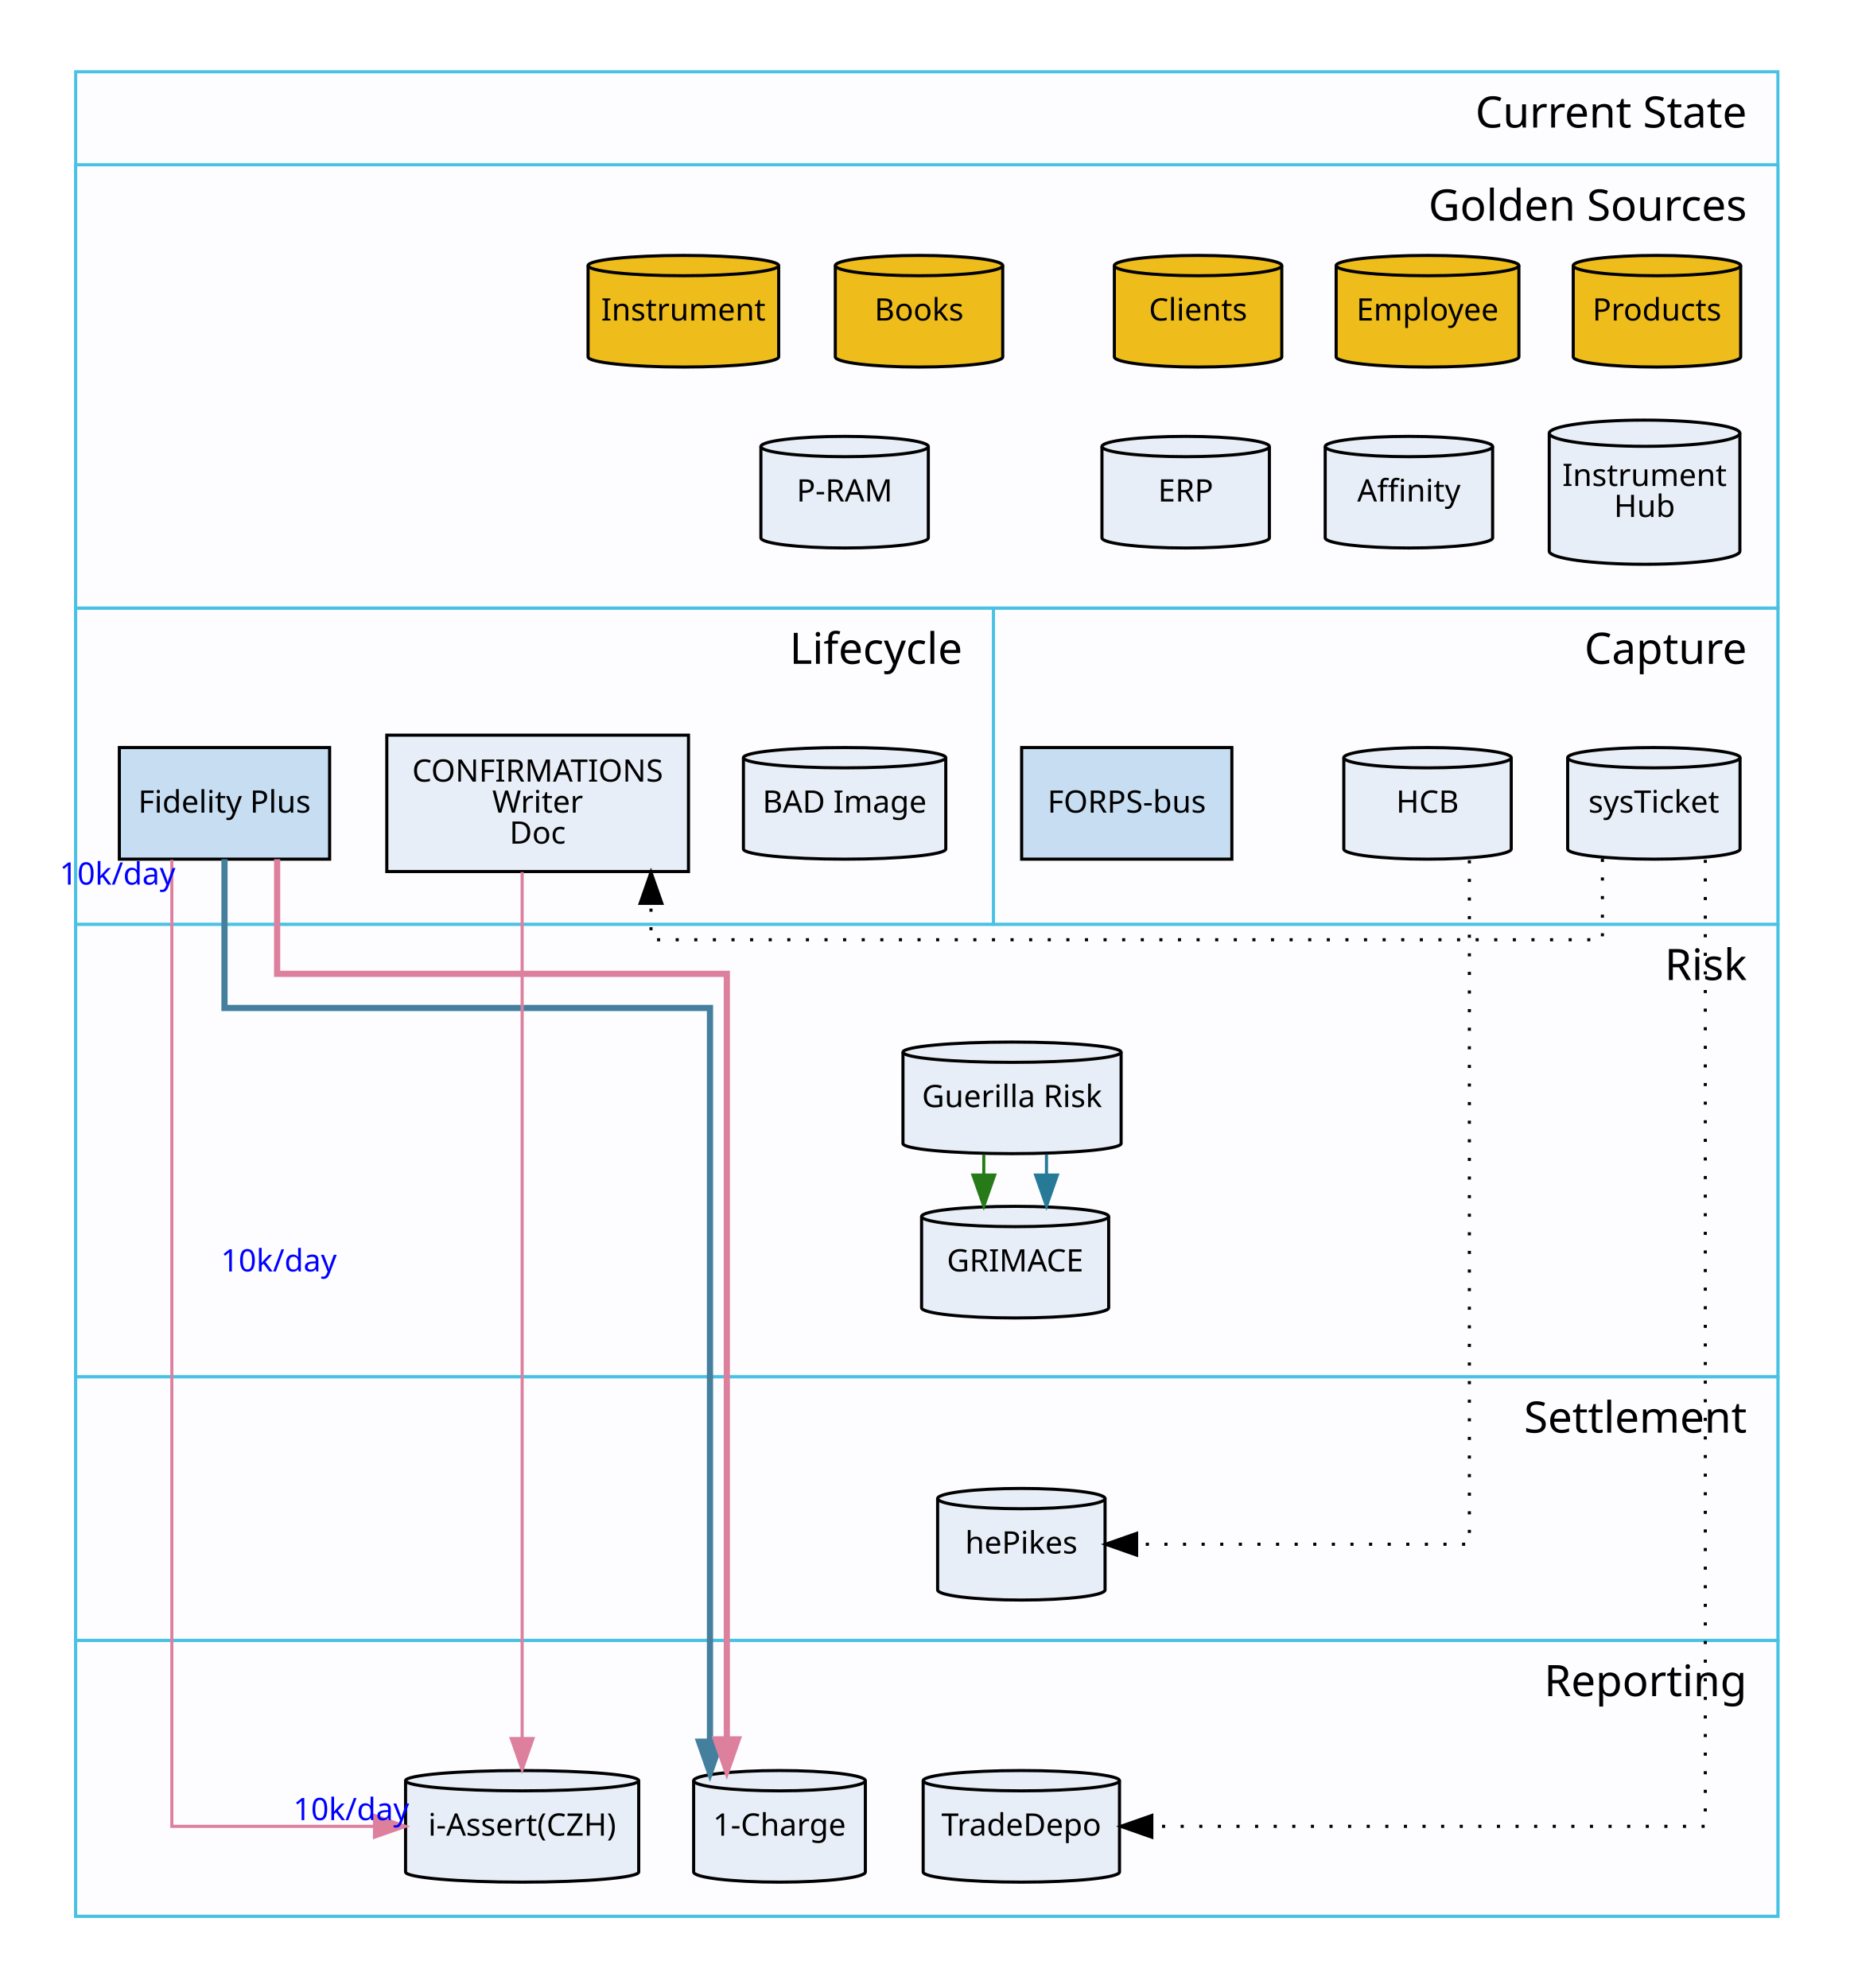
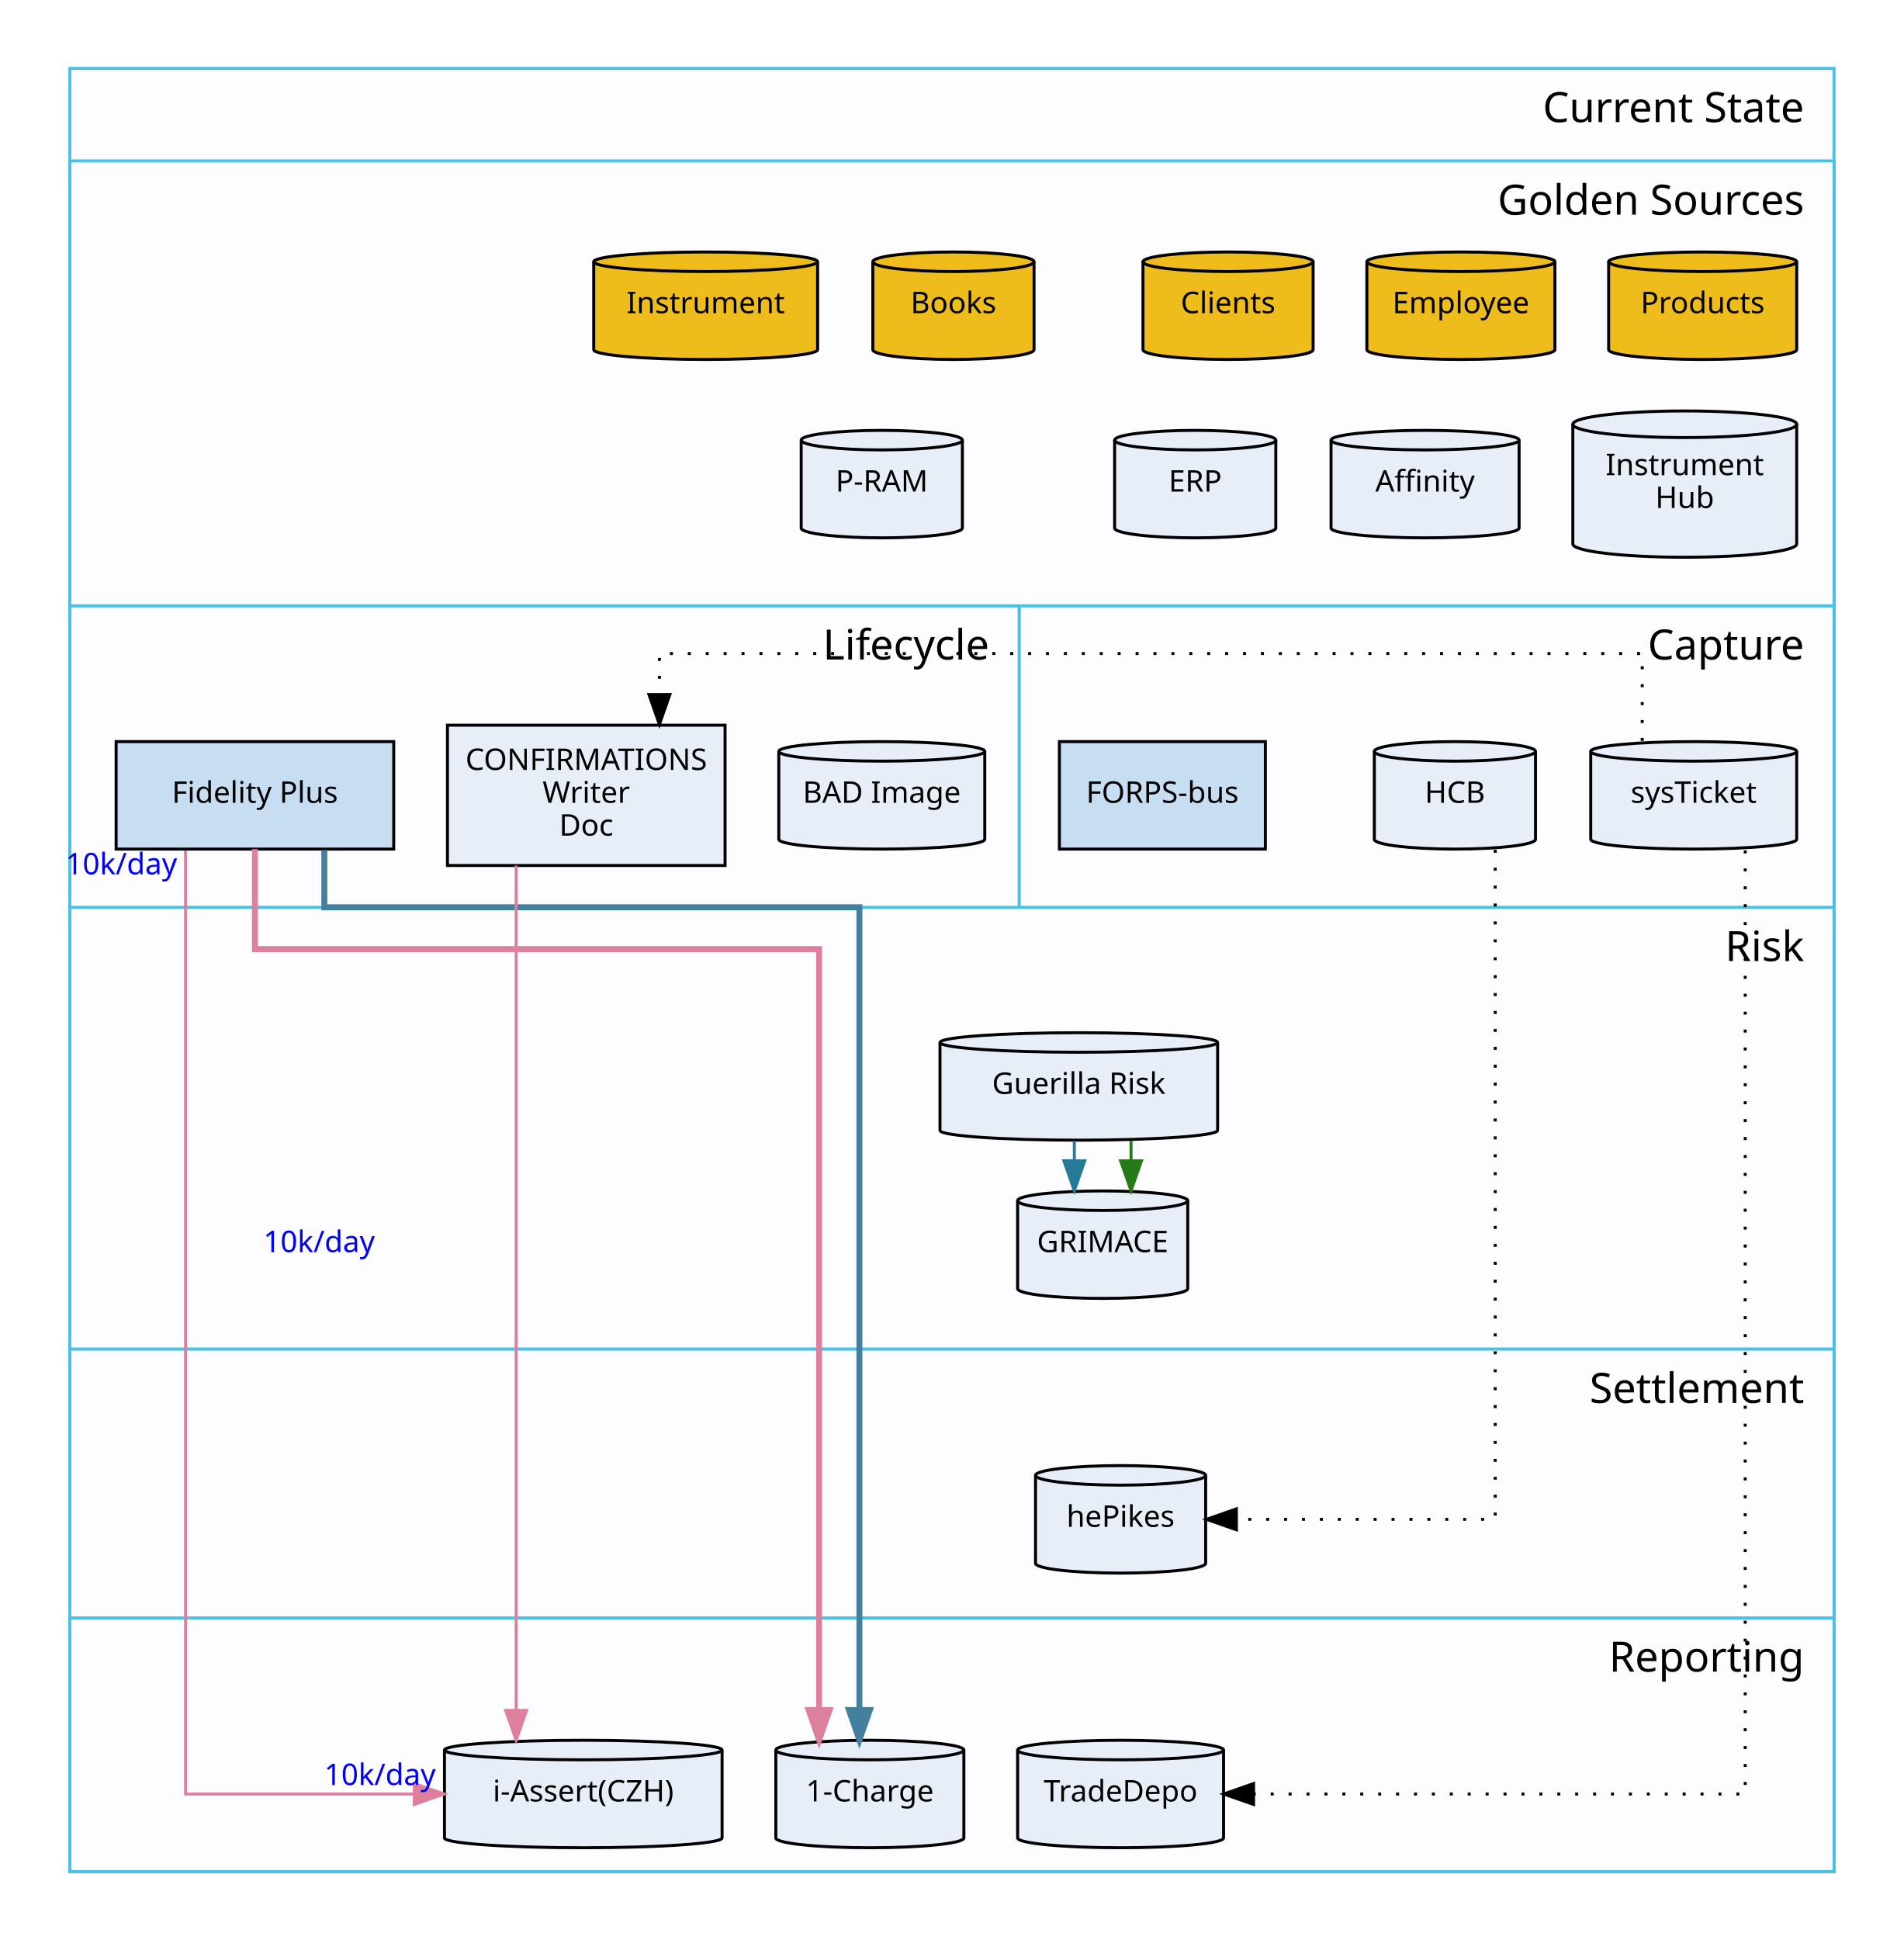
- <svg xmlns="http://www.w3.org/2000/svg" xmlns:xlink="http://www.w3.org/1999/xlink" width="597.8pt" height="641.3pt" viewBox="0.00 0.00 597.8 641.3">
-   <g id="graph0" class="graph" transform="scale(1 1) rotate(0) translate(14.4 631.15)">
-     <polygon fill="white" stroke="transparent" points="-14.4,14.4 -14.4,-631.15 585.4,-631.15 585.4,14.4 -14.4,14.4" />
+ <svg xmlns="http://www.w3.org/2000/svg" xmlns:xlink="http://www.w3.org/1999/xlink" width="637.8pt" height="649.8pt" viewBox="0.00 0.00 637.8 649.8">
+   <g id="graph0" class="graph" transform="scale(1 1) rotate(0) translate(14.4 642.9)">
+     <polygon fill="white" stroke="transparent" points="-14.4,14.4 -14.4,-642.9 626.4,-642.9 626.4,14.4 -14.4,14.4" />
    <g id="clust1" class="cluster">
-       <polygon fill="#fdfdff" stroke="#49c1e5" points="10,-608 10,-13 559,-13 559,-608 10,-608" />
-       <text text-anchor="end" x="549" y="-590" font-family="sans-serif" font-size="14.00">Current State</text>
+       <polygon fill="#fdfdff" stroke="#49c1e5" points="9,-620 9,-16 600,-16 600,-620 9,-620" />
+       <text text-anchor="end" x="590" y="-602" font-family="sans-serif" font-size="14.00">Current State</text>
    </g>
    <g id="clust2" class="cluster">
-       <polygon fill="#fdfdff" stroke="#49c1e5" points="10,-333 10,-187 559,-187 559,-333 10,-333" />
-       <text text-anchor="end" x="549" y="-315" font-family="sans-serif" font-size="14.00">Risk</text>
+       <polygon fill="#fdfdff" stroke="#49c1e5" points="9,-339 9,-191 600,-191 600,-339 9,-339" />
+       <text text-anchor="end" x="590" y="-321" font-family="sans-serif" font-size="14.00">Risk</text>
    </g>
    <g id="clust3" class="cluster">
-       <polygon fill="#fdfdff" stroke="#49c1e5" points="306,-435 306,-333 559,-333 559,-435 306,-435" />
-       <text text-anchor="end" x="549" y="-417" font-family="sans-serif" font-size="14.00">Capture</text>
+       <polygon fill="#fdfdff" stroke="#49c1e5" points="327,-440 327,-339 600,-339 600,-440 327,-440" />
+       <text text-anchor="end" x="590" y="-422" font-family="sans-serif" font-size="14.00">Capture</text>
    </g>
    <g id="clust4" class="cluster">
-       <polygon fill="#fdfdff" stroke="#49c1e5" points="10,-435 10,-333 306,-333 306,-435 10,-435" />
-       <text text-anchor="end" x="296" y="-417" font-family="sans-serif" font-size="14.00">Lifecycle</text>
+       <polygon fill="#fdfdff" stroke="#49c1e5" points="9,-440 9,-339 327,-339 327,-440 9,-440" />
+       <text text-anchor="end" x="317" y="-422" font-family="sans-serif" font-size="14.00">Lifecycle</text>
    </g>
    <g id="clust5" class="cluster">
-       <polygon fill="#fdfdff" stroke="#49c1e5" points="10,-102 10,-13 559,-13 559,-102 10,-102" />
-       <text text-anchor="end" x="549" y="-84" font-family="sans-serif" font-size="14.00">Reporting</text>
+       <polygon fill="#fdfdff" stroke="#49c1e5" points="9,-101 9,-16 600,-16 600,-101 9,-101" />
+       <text text-anchor="end" x="590" y="-83" font-family="sans-serif" font-size="14.00">Reporting</text>
    </g>
    <g id="clust6" class="cluster">
-       <polygon fill="#fdfdff" stroke="#49c1e5" points="10,-578 10,-435 559,-435 559,-578 10,-578" />
-       <text text-anchor="end" x="549" y="-560" font-family="sans-serif" font-size="14.00">Golden Sources</text>
+       <polygon fill="#fdfdff" stroke="#49c1e5" points="9,-589 9,-440 600,-440 600,-589 9,-589" />
+       <text text-anchor="end" x="590" y="-571" font-family="sans-serif" font-size="14.00">Golden Sources</text>
    </g>
    <g id="clust7" class="cluster">
-       <polygon fill="#fdfdff" stroke="#49c1e5" points="10,-187 10,-102 559,-102 559,-187 10,-187" />
-       <text text-anchor="end" x="549" y="-169" font-family="sans-serif" font-size="14.00">Settlement</text>
+       <polygon fill="#fdfdff" stroke="#49c1e5" points="9,-191 9,-101 600,-101 600,-191 9,-191" />
+       <text text-anchor="end" x="590" y="-173" font-family="sans-serif" font-size="14.00">Settlement</text>
    </g>
    <g id="node1" class="node">
      <g id="a_node1">
        <a xlink:title=": " target="_blank">
-           <path fill="#e8eef7" stroke="black" d="M342,-147.73C342,-149.53 329.9,-151 315,-151 300.1,-151 288,-149.53 288,-147.73 288,-147.73 288,-118.27 288,-118.27 288,-116.47 300.1,-115 315,-115 329.9,-115 342,-116.47 342,-118.27 342,-118.27 342,-147.73 342,-147.73" />
-           <path fill="none" stroke="black" d="M342,-147.73C342,-145.92 329.9,-144.45 315,-144.45 300.1,-144.45 288,-145.92 288,-147.73" />
-           <text text-anchor="middle" x="315" y="-130" font-family="sans-serif" font-size="10.00">hePikes</text>
+           <path fill="#e8eef7" stroke="black" d="M389.5,-148.73C389.5,-150.53 376.73,-152 361,-152 345.27,-152 332.5,-150.53 332.5,-148.73 332.5,-148.73 332.5,-119.27 332.5,-119.27 332.5,-117.47 345.27,-116 361,-116 376.73,-116 389.5,-117.47 389.5,-119.27 389.5,-119.27 389.5,-148.73 389.5,-148.73" />
+           <path fill="none" stroke="black" d="M389.5,-148.73C389.5,-146.92 376.73,-145.45 361,-145.45 345.27,-145.45 332.5,-146.92 332.5,-148.73" />
+           <text text-anchor="middle" x="361" y="-131.5" font-family="sans-serif" font-size="10.00">hePikes</text>
        </a>
      </g>
    </g>
    <g id="node6" class="node">
      <g id="a_node6">
        <a xlink:title=": " target="_blank">
-           <path fill="#e8eef7" stroke="black" d="M346.66,-56.73C346.66,-58.53 332.47,-60 315,-60 297.53,-60 283.34,-58.53 283.34,-56.73 283.34,-56.73 283.34,-27.27 283.34,-27.27 283.34,-25.47 297.53,-24 315,-24 332.47,-24 346.66,-25.47 346.66,-27.27 346.66,-27.27 346.66,-56.73 346.66,-56.73" />
-           <path fill="none" stroke="black" d="M346.66,-56.73C346.66,-54.92 332.47,-53.45 315,-53.45 297.53,-53.45 283.34,-54.92 283.34,-56.73" />
-           <text text-anchor="middle" x="315" y="-39" font-family="sans-serif" font-size="10.00">TradeDepo</text>
+           <path fill="#e8eef7" stroke="black" d="M395.5,-56.73C395.5,-58.53 380.04,-60 361,-60 341.96,-60 326.5,-58.53 326.5,-56.73 326.5,-56.73 326.5,-27.27 326.5,-27.27 326.5,-25.47 341.96,-24 361,-24 380.04,-24 395.5,-25.47 395.5,-27.27 395.5,-27.27 395.5,-56.73 395.5,-56.73" />
+           <path fill="none" stroke="black" d="M395.5,-56.73C395.5,-54.92 380.04,-53.45 361,-53.45 341.96,-53.45 326.5,-54.92 326.5,-56.73" />
+           <text text-anchor="middle" x="361" y="-39.5" font-family="sans-serif" font-size="10.00">TradeDepo</text>
        </a>
      </g>
    </g>
    <g id="node19" class="node">
      <g id="a_node19">
        <a xlink:title=": " target="_blank">
-           <path fill="#e8eef7" stroke="black" d="M264.69,-56.73C264.69,-58.53 252.28,-60 237,-60 221.72,-60 209.31,-58.53 209.31,-56.73 209.31,-56.73 209.31,-27.27 209.31,-27.27 209.31,-25.47 221.72,-24 237,-24 252.28,-24 264.69,-25.47 264.69,-27.27 264.69,-27.27 264.69,-56.73 264.69,-56.73" />
-           <path fill="none" stroke="black" d="M264.69,-56.73C264.69,-54.92 252.28,-53.45 237,-53.45 221.72,-53.45 209.31,-54.92 209.31,-56.73" />
-           <text text-anchor="middle" x="237" y="-39" font-family="sans-serif" font-size="10.00">1-Charge</text>
+           <path fill="#e8eef7" stroke="black" d="M308.5,-56.73C308.5,-58.53 294.38,-60 277,-60 259.62,-60 245.5,-58.53 245.5,-56.73 245.5,-56.73 245.5,-27.27 245.5,-27.27 245.5,-25.47 259.62,-24 277,-24 294.38,-24 308.5,-25.47 308.5,-27.27 308.5,-27.27 308.5,-56.73 308.5,-56.73" />
+           <path fill="none" stroke="black" d="M308.5,-56.73C308.5,-54.92 294.38,-53.45 277,-53.45 259.62,-53.45 245.5,-54.92 245.5,-56.73" />
+           <text text-anchor="middle" x="277" y="-39.5" font-family="sans-serif" font-size="10.00">1-Charge</text>
        </a>
      </g>
    </g>
    <g id="node2" class="node">
      <g id="a_node2">
        <a xlink:title=": " target="_blank">
-           <path fill="#eebd1b" stroke="black" d="M547,-545.48C547,-547.28 534.9,-548.75 520,-548.75 505.1,-548.75 493,-547.28 493,-545.48 493,-545.48 493,-516.02 493,-516.02 493,-514.22 505.1,-512.75 520,-512.75 534.9,-512.75 547,-514.22 547,-516.02 547,-516.02 547,-545.48 547,-545.48" />
-           <path fill="none" stroke="black" d="M547,-545.48C547,-543.67 534.9,-542.2 520,-542.2 505.1,-542.2 493,-543.67 493,-545.48" />
-           <text text-anchor="middle" x="520" y="-527.75" font-family="sans-serif" font-size="10.00">Products</text>
+           <path fill="#eebd1b" stroke="black" d="M587.5,-555.23C587.5,-557.03 573.38,-558.5 556,-558.5 538.62,-558.5 524.5,-557.03 524.5,-555.23 524.5,-555.23 524.5,-525.77 524.5,-525.77 524.5,-523.97 538.62,-522.5 556,-522.5 573.38,-522.5 587.5,-523.97 587.5,-525.77 587.5,-525.77 587.5,-555.23 587.5,-555.23" />
+           <path fill="none" stroke="black" d="M587.5,-555.23C587.5,-553.42 573.38,-551.95 556,-551.95 538.62,-551.95 524.5,-553.42 524.5,-555.23" />
+           <text text-anchor="middle" x="556" y="-538" font-family="sans-serif" font-size="10.00">Products</text>
        </a>
      </g>
    </g>
    <g id="node21" class="node">
      <g id="a_node21">
        <a xlink:title=": " target="_blank">
-           <path fill="#e8eef7" stroke="black" d="M546.74,-491.4C546.74,-493.73 532.96,-495.63 516,-495.63 499.04,-495.63 485.26,-493.73 485.26,-491.4 485.26,-491.4 485.26,-453.35 485.26,-453.35 485.26,-451.02 499.04,-449.12 516,-449.12 532.96,-449.12 546.74,-451.02 546.74,-453.35 546.74,-453.35 546.74,-491.4 546.74,-491.4" />
-           <path fill="none" stroke="black" d="M546.74,-491.4C546.74,-489.07 532.96,-487.17 516,-487.17 499.04,-487.17 485.26,-489.07 485.26,-491.4" />
-           <text text-anchor="middle" x="516" y="-474.38" font-family="sans-serif" font-size="10.00">Instrument</text>
-           <text text-anchor="middle" x="516" y="-464.38" font-family="sans-serif" font-size="10.00">Hub</text>
+           <path fill="#e8eef7" stroke="black" d="M587.5,-500.8C587.5,-503.26 570.69,-505.25 550,-505.25 529.31,-505.25 512.5,-503.26 512.5,-500.8 512.5,-500.8 512.5,-460.7 512.5,-460.7 512.5,-458.24 529.31,-456.25 550,-456.25 570.69,-456.25 587.5,-458.24 587.5,-460.7 587.5,-460.7 587.5,-500.8 587.5,-500.8" />
+           <path fill="none" stroke="black" d="M587.5,-500.8C587.5,-498.34 570.69,-496.34 550,-496.34 529.31,-496.34 512.5,-498.34 512.5,-500.8" />
+           <text text-anchor="middle" x="550" y="-483.75" font-family="sans-serif" font-size="10.00">Instrument</text>
+           <text text-anchor="middle" x="550" y="-472.75" font-family="sans-serif" font-size="10.00">Hub</text>
        </a>
      </g>
    </g>
    <g id="node3" class="node">
      <g id="a_node3">
        <a xlink:title=": " target="_blank">
-           <path fill="#eebd1b" stroke="black" d="M475.47,-545.48C475.47,-547.28 462.26,-548.75 446,-548.75 429.74,-548.75 416.53,-547.28 416.53,-545.48 416.53,-545.48 416.53,-516.02 416.53,-516.02 416.53,-514.22 429.74,-512.75 446,-512.75 462.26,-512.75 475.47,-514.22 475.47,-516.02 475.47,-516.02 475.47,-545.48 475.47,-545.48" />
-           <path fill="none" stroke="black" d="M475.47,-545.48C475.47,-543.67 462.26,-542.2 446,-542.2 429.74,-542.2 416.53,-543.67 416.53,-545.48" />
-           <text text-anchor="middle" x="446" y="-527.75" font-family="sans-serif" font-size="10.00">Employee</text>
+           <path fill="#eebd1b" stroke="black" d="M506.5,-555.23C506.5,-557.03 492.38,-558.5 475,-558.5 457.62,-558.5 443.5,-557.03 443.5,-555.23 443.5,-555.23 443.5,-525.77 443.5,-525.77 443.5,-523.97 457.62,-522.5 475,-522.5 492.38,-522.5 506.5,-523.97 506.5,-525.77 506.5,-525.77 506.5,-555.23 506.5,-555.23" />
+           <path fill="none" stroke="black" d="M506.5,-555.23C506.5,-553.42 492.38,-551.95 475,-551.95 457.62,-551.95 443.5,-553.42 443.5,-555.23" />
+           <text text-anchor="middle" x="475" y="-538" font-family="sans-serif" font-size="10.00">Employee</text>
        </a>
      </g>
    </g>
    <g id="node15" class="node">
      <g id="a_node15">
        <a xlink:title=": " target="_blank">
-           <path fill="#e8eef7" stroke="black" d="M467,-487.1C467,-488.91 454.9,-490.38 440,-490.38 425.1,-490.38 413,-488.91 413,-487.1 413,-487.1 413,-457.65 413,-457.65 413,-455.84 425.1,-454.38 440,-454.38 454.9,-454.38 467,-455.84 467,-457.65 467,-457.65 467,-487.1 467,-487.1" />
-           <path fill="none" stroke="black" d="M467,-487.1C467,-485.3 454.9,-483.83 440,-483.83 425.1,-483.83 413,-485.3 413,-487.1" />
-           <text text-anchor="middle" x="440" y="-469.38" font-family="sans-serif" font-size="10.00">Affinity</text>
+           <path fill="#e8eef7" stroke="black" d="M494.5,-495.48C494.5,-497.28 480.38,-498.75 463,-498.75 445.62,-498.75 431.5,-497.28 431.5,-495.48 431.5,-495.48 431.5,-466.02 431.5,-466.02 431.5,-464.22 445.62,-462.75 463,-462.75 480.38,-462.75 494.5,-464.22 494.5,-466.02 494.5,-466.02 494.5,-495.48 494.5,-495.48" />
+           <path fill="none" stroke="black" d="M494.5,-495.48C494.5,-493.67 480.38,-492.2 463,-492.2 445.62,-492.2 431.5,-493.67 431.5,-495.48" />
+           <text text-anchor="middle" x="463" y="-478.25" font-family="sans-serif" font-size="10.00">Affinity</text>
        </a>
      </g>
    </g>
    <g id="node4" class="node">
      <g id="a_node4">
        <a xlink:title=": " target="_blank">
-           <path fill="#eebd1b" stroke="black" d="M399,-545.48C399,-547.28 386.9,-548.75 372,-548.75 357.1,-548.75 345,-547.28 345,-545.48 345,-545.48 345,-516.02 345,-516.02 345,-514.22 357.1,-512.75 372,-512.75 386.9,-512.75 399,-514.22 399,-516.02 399,-516.02 399,-545.48 399,-545.48" />
-           <path fill="none" stroke="black" d="M399,-545.48C399,-543.67 386.9,-542.2 372,-542.2 357.1,-542.2 345,-543.67 345,-545.48" />
-           <text text-anchor="middle" x="372" y="-527.75" font-family="sans-serif" font-size="10.00">Clients</text>
+           <path fill="#eebd1b" stroke="black" d="M425.5,-555.23C425.5,-557.03 412.73,-558.5 397,-558.5 381.27,-558.5 368.5,-557.03 368.5,-555.23 368.5,-555.23 368.5,-525.77 368.5,-525.77 368.5,-523.97 381.27,-522.5 397,-522.5 412.73,-522.5 425.5,-523.97 425.5,-525.77 425.5,-525.77 425.5,-555.23 425.5,-555.23" />
+           <path fill="none" stroke="black" d="M425.5,-555.23C425.5,-553.42 412.73,-551.95 397,-551.95 381.27,-551.95 368.5,-553.42 368.5,-555.23" />
+           <text text-anchor="middle" x="397" y="-538" font-family="sans-serif" font-size="10.00">Clients</text>
        </a>
      </g>
    </g>
    <g id="node10" class="node">
      <g id="a_node10">
        <a xlink:title=": " target="_blank">
-           <path fill="#e8eef7" stroke="black" d="M395,-487.1C395,-488.91 382.9,-490.38 368,-490.38 353.1,-490.38 341,-488.91 341,-487.1 341,-487.1 341,-457.65 341,-457.65 341,-455.84 353.1,-454.38 368,-454.38 382.9,-454.38 395,-455.84 395,-457.65 395,-457.65 395,-487.1 395,-487.1" />
-           <path fill="none" stroke="black" d="M395,-487.1C395,-485.3 382.9,-483.83 368,-483.83 353.1,-483.83 341,-485.3 341,-487.1" />
-           <text text-anchor="middle" x="368" y="-469.38" font-family="sans-serif" font-size="10.00">ERP</text>
+           <path fill="#e8eef7" stroke="black" d="M413,-495.48C413,-497.28 400.9,-498.75 386,-498.75 371.1,-498.75 359,-497.28 359,-495.48 359,-495.48 359,-466.02 359,-466.02 359,-464.22 371.1,-462.75 386,-462.75 400.9,-462.75 413,-464.22 413,-466.02 413,-466.02 413,-495.48 413,-495.48" />
+           <path fill="none" stroke="black" d="M413,-495.48C413,-493.67 400.9,-492.2 386,-492.2 371.1,-492.2 359,-493.67 359,-495.48" />
+           <text text-anchor="middle" x="386" y="-478.25" font-family="sans-serif" font-size="10.00">ERP</text>
        </a>
      </g>
    </g>
    <g id="node5" class="node">
      <g id="a_node5">
        <a xlink:title=": " target="_blank">
-           <path fill="#e8eef7" stroke="black" d="M285,-487.1C285,-488.91 272.9,-490.38 258,-490.38 243.1,-490.38 231,-488.91 231,-487.1 231,-487.1 231,-457.65 231,-457.65 231,-455.84 243.1,-454.38 258,-454.38 272.9,-454.38 285,-455.84 285,-457.65 285,-457.65 285,-487.1 285,-487.1" />
-           <path fill="none" stroke="black" d="M285,-487.1C285,-485.3 272.9,-483.83 258,-483.83 243.1,-483.83 231,-485.3 231,-487.1" />
-           <text text-anchor="middle" x="258" y="-469.38" font-family="sans-serif" font-size="10.00">P-RAM</text>
+           <path fill="#e8eef7" stroke="black" d="M308,-495.48C308,-497.28 295.9,-498.75 281,-498.75 266.1,-498.75 254,-497.28 254,-495.48 254,-495.48 254,-466.02 254,-466.02 254,-464.22 266.1,-462.75 281,-462.75 295.9,-462.75 308,-464.22 308,-466.02 308,-466.02 308,-495.48 308,-495.48" />
+           <path fill="none" stroke="black" d="M308,-495.48C308,-493.67 295.9,-492.2 281,-492.2 266.1,-492.2 254,-493.67 254,-495.48" />
+           <text text-anchor="middle" x="281" y="-478.25" font-family="sans-serif" font-size="10.00">P-RAM</text>
        </a>
      </g>
    </g>
    <g id="node7" class="node">
      <g id="a_node7">
        <a xlink:title=": " target="_blank">
-           <path fill="#e8eef7" stroke="black" d="M290.63,-386.73C290.63,-388.53 276.01,-390 258,-390 239.99,-390 225.37,-388.53 225.37,-386.73 225.37,-386.73 225.37,-357.27 225.37,-357.27 225.37,-355.47 239.99,-354 258,-354 276.01,-354 290.63,-355.47 290.63,-357.27 290.63,-357.27 290.63,-386.73 290.63,-386.73" />
-           <path fill="none" stroke="black" d="M290.63,-386.73C290.63,-384.92 276.01,-383.45 258,-383.45 239.99,-383.45 225.37,-384.92 225.37,-386.73" />
-           <text text-anchor="middle" x="258" y="-369" font-family="sans-serif" font-size="10.00">BAD Image</text>
+           <path fill="#e8eef7" stroke="black" d="M315.5,-391.23C315.5,-393.03 300.04,-394.5 281,-394.5 261.96,-394.5 246.5,-393.03 246.5,-391.23 246.5,-391.23 246.5,-361.77 246.5,-361.77 246.5,-359.97 261.96,-358.5 281,-358.5 300.04,-358.5 315.5,-359.97 315.5,-361.77 315.5,-361.77 315.5,-391.23 315.5,-391.23" />
+           <path fill="none" stroke="black" d="M315.5,-391.23C315.5,-389.42 300.04,-387.95 281,-387.95 261.96,-387.95 246.5,-389.42 246.5,-391.23" />
+           <text text-anchor="middle" x="281" y="-374" font-family="sans-serif" font-size="10.00">BAD Image</text>
        </a>
      </g>
    </g>
    <g id="node9" class="node">
      <g id="a_node9">
        <a xlink:title=": " target="_blank">
-           <path fill="#e8eef7" stroke="black" d="M473,-386.73C473,-388.53 460.9,-390 446,-390 431.1,-390 419,-388.53 419,-386.73 419,-386.73 419,-357.27 419,-357.27 419,-355.47 431.1,-354 446,-354 460.9,-354 473,-355.47 473,-357.27 473,-357.27 473,-386.73 473,-386.73" />
-           <path fill="none" stroke="black" d="M473,-386.73C473,-384.92 460.9,-383.45 446,-383.45 431.1,-383.45 419,-384.92 419,-386.73" />
-           <text text-anchor="middle" x="446" y="-369" font-family="sans-serif" font-size="10.00">HCB</text>
+           <path fill="#e8eef7" stroke="black" d="M500,-391.23C500,-393.03 487.9,-394.5 473,-394.5 458.1,-394.5 446,-393.03 446,-391.23 446,-391.23 446,-361.77 446,-361.77 446,-359.97 458.1,-358.5 473,-358.5 487.9,-358.5 500,-359.97 500,-361.77 500,-361.77 500,-391.23 500,-391.23" />
+           <path fill="none" stroke="black" d="M500,-391.23C500,-389.42 487.9,-387.95 473,-387.95 458.1,-387.95 446,-389.42 446,-391.23" />
+           <text text-anchor="middle" x="473" y="-374" font-family="sans-serif" font-size="10.00">HCB</text>
        </a>
      </g>
    </g>
    <g id="node11" class="node">
      <g id="a_node11">
        <a xlink:title=": " target="_blank">
-           <path fill="#e8eef7" stroke="black" d="M546.8,-386.73C546.8,-388.53 534.34,-390 519,-390 503.66,-390 491.2,-388.53 491.2,-386.73 491.2,-386.73 491.2,-357.27 491.2,-357.27 491.2,-355.47 503.66,-354 519,-354 534.34,-354 546.8,-355.47 546.8,-357.27 546.8,-357.27 546.8,-386.73 546.8,-386.73" />
-           <path fill="none" stroke="black" d="M546.8,-386.73C546.8,-384.92 534.34,-383.45 519,-383.45 503.66,-383.45 491.2,-384.92 491.2,-386.73" />
-           <text text-anchor="middle" x="519" y="-369" font-family="sans-serif" font-size="10.00">sysTicket</text>
+           <path fill="#e8eef7" stroke="black" d="M587.5,-391.23C587.5,-393.03 572.04,-394.5 553,-394.5 533.96,-394.5 518.5,-393.03 518.5,-391.23 518.5,-391.23 518.5,-361.77 518.5,-361.77 518.5,-359.97 533.96,-358.5 553,-358.5 572.04,-358.5 587.5,-359.97 587.5,-361.77 587.5,-361.77 587.5,-391.23 587.5,-391.23" />
+           <path fill="none" stroke="black" d="M587.5,-391.23C587.5,-389.42 572.04,-387.95 553,-387.95 533.96,-387.95 518.5,-389.42 518.5,-391.23" />
+           <text text-anchor="middle" x="553" y="-374" font-family="sans-serif" font-size="10.00">sysTicket</text>
        </a>
      </g>
    </g>
    <g id="node14" class="node">
      <g id="a_node14">
        <a xlink:title=": " target="_blank">
-           <polygon fill="#c6ddf2" stroke="black" points="91.91,-390 24.09,-390 24.09,-354 91.91,-354 91.91,-390" />
-           <text text-anchor="middle" x="58" y="-369" font-family="sans-serif" font-size="10.00">Fidelity Plus</text>
+           <polygon fill="#c6ddf2" stroke="black" points="117.5,-394.5 24.5,-394.5 24.5,-358.5 117.5,-358.5 117.5,-394.5" />
+           <text text-anchor="middle" x="71" y="-374" font-family="sans-serif" font-size="10.00">Fidelity Plus</text>
        </a>
      </g>
    </g>
    <g id="node13" class="node">
      <g id="a_node13">
        <a xlink:title=": " target="_blank">
-           <path fill="#e8eef7" stroke="black" d="M343.17,-238.73C343.17,-240.53 329.65,-242 313,-242 296.35,-242 282.83,-240.53 282.83,-238.73 282.83,-238.73 282.83,-209.27 282.83,-209.27 282.83,-207.47 296.35,-206 313,-206 329.65,-206 343.17,-207.47 343.17,-209.27 343.17,-209.27 343.17,-238.73 343.17,-238.73" />
-           <path fill="none" stroke="black" d="M343.17,-238.73C343.17,-236.92 329.65,-235.45 313,-235.45 296.35,-235.45 282.83,-236.92 282.83,-238.73" />
-           <text text-anchor="middle" x="313" y="-221" font-family="sans-serif" font-size="10.00">GRIMACE</text>
+           <path fill="#e8eef7" stroke="black" d="M383.5,-240.73C383.5,-242.53 370.73,-244 355,-244 339.27,-244 326.5,-242.53 326.5,-240.73 326.5,-240.73 326.5,-211.27 326.5,-211.27 326.5,-209.47 339.27,-208 355,-208 370.73,-208 383.5,-209.47 383.5,-211.27 383.5,-211.27 383.5,-240.73 383.5,-240.73" />
+           <path fill="none" stroke="black" d="M383.5,-240.73C383.5,-238.92 370.73,-237.45 355,-237.45 339.27,-237.45 326.5,-238.92 326.5,-240.73" />
+           <text text-anchor="middle" x="355" y="-223.5" font-family="sans-serif" font-size="10.00">GRIMACE</text>
        </a>
      </g>
    </g>
    <g id="node20" class="node">
      <g id="a_node20">
        <a xlink:title=": " target="_blank">
-           <path fill="#e8eef7" stroke="black" d="M347.18,-291.73C347.18,-293.53 331.41,-295 312,-295 292.59,-295 276.82,-293.53 276.82,-291.73 276.82,-291.73 276.82,-262.27 276.82,-262.27 276.82,-260.47 292.59,-259 312,-259 331.41,-259 347.18,-260.47 347.18,-262.27 347.18,-262.27 347.18,-291.73 347.18,-291.73" />
-           <path fill="none" stroke="black" d="M347.18,-291.73C347.18,-289.92 331.41,-288.45 312,-288.45 292.59,-288.45 276.82,-289.92 276.82,-291.73" />
-           <text text-anchor="middle" x="312" y="-274" font-family="sans-serif" font-size="10.00">Guerilla Risk</text>
+           <path fill="#e8eef7" stroke="black" d="M393.5,-293.73C393.5,-295.53 372.66,-297 347,-297 321.34,-297 300.5,-295.53 300.5,-293.73 300.5,-293.73 300.5,-264.27 300.5,-264.27 300.5,-262.47 321.34,-261 347,-261 372.66,-261 393.5,-262.47 393.5,-264.27 393.5,-264.27 393.5,-293.73 393.5,-293.73" />
+           <path fill="none" stroke="black" d="M393.5,-293.73C393.5,-291.92 372.66,-290.45 347,-290.45 321.34,-290.45 300.5,-291.92 300.5,-293.73" />
+           <text text-anchor="middle" x="347" y="-276.5" font-family="sans-serif" font-size="10.00">Guerilla Risk</text>
        </a>
      </g>
    </g>
    <g id="node8" class="node">
      <g id="a_node8">
        <a xlink:title=": " target="_blank">
-           <path fill="#e8eef7" stroke="black" d="M191.6,-56.73C191.6,-58.53 174.75,-60 154,-60 133.25,-60 116.4,-58.53 116.4,-56.73 116.4,-56.73 116.4,-27.27 116.4,-27.27 116.4,-25.47 133.25,-24 154,-24 174.75,-24 191.6,-25.47 191.6,-27.27 191.6,-27.27 191.6,-56.73 191.6,-56.73" />
-           <path fill="none" stroke="black" d="M191.6,-56.73C191.6,-54.92 174.75,-53.45 154,-53.45 133.25,-53.45 116.4,-54.92 116.4,-56.73" />
-           <text text-anchor="middle" x="154" y="-39" font-family="sans-serif" font-size="10.00">i-Assert(CZH)</text>
+           <path fill="#e8eef7" stroke="black" d="M227.5,-56.73C227.5,-58.53 206.66,-60 181,-60 155.34,-60 134.5,-58.53 134.5,-56.73 134.5,-56.73 134.5,-27.27 134.5,-27.27 134.5,-25.47 155.34,-24 181,-24 206.66,-24 227.5,-25.47 227.5,-27.27 227.5,-27.27 227.5,-56.73 227.5,-56.73" />
+           <path fill="none" stroke="black" d="M227.5,-56.73C227.5,-54.92 206.66,-53.45 181,-53.45 155.34,-53.45 134.5,-54.92 134.5,-56.73" />
+           <text text-anchor="middle" x="181" y="-39.5" font-family="sans-serif" font-size="10.00">i-Assert(CZH)</text>
        </a>
      </g>
    </g>
    <g id="edge13" class="edge">
-       <path fill="none" stroke="black" stroke-dasharray="1,5" d="M459.5,-353.64C459.5,-297.68 459.5,-133 459.5,-133 459.5,-133 352.18,-133 352.18,-133" />
-       <polygon fill="black" stroke="black" points="352.18,-129.5 342.18,-133 352.18,-136.5 352.18,-129.5" />
+       <path fill="none" stroke="black" stroke-dasharray="1,5" d="M486.5,-358.27C486.5,-301.88 486.5,-134 486.5,-134 486.5,-134 399.79,-134 399.79,-134" />
+       <polygon fill="black" stroke="black" points="399.79,-130.5 389.79,-134 399.79,-137.5 399.79,-130.5" />
    </g>
    <g id="edge21" class="edge">
-       <path fill="none" stroke="black" stroke-dasharray="1,5" d="M535.59,-353.79C535.59,-284.61 535.59,-42 535.59,-42 535.59,-42 357.08,-42 357.08,-42" />
-       <polygon fill="black" stroke="black" points="357.08,-38.5 347.08,-42 357.08,-45.5 357.08,-38.5" />
+       <path fill="none" stroke="black" stroke-dasharray="1,5" d="M570.25,-358.04C570.25,-287.92 570.25,-42 570.25,-42 570.25,-42 405.55,-42 405.55,-42" />
+       <polygon fill="black" stroke="black" points="405.55,-38.5 395.55,-42 405.55,-45.5 405.55,-38.5" />
    </g>
    <g id="node18" class="node">
      <g id="a_node18">
        <a xlink:title=": " target="_blank">
-           <polygon fill="#e8eef7" stroke="black" points="207.65,-394 110.35,-394 110.35,-350 207.65,-350 207.65,-394" />
-           <text text-anchor="middle" x="159" y="-379" font-family="sans-serif" font-size="10.00">CONFIRMATIONS</text>
-           <text text-anchor="middle" x="159" y="-369" font-family="sans-serif" font-size="10.00">Writer</text>
-           <text text-anchor="middle" x="159" y="-359" font-family="sans-serif" font-size="10.00">Doc</text>
+           <polygon fill="#e8eef7" stroke="black" points="228.5,-400 135.5,-400 135.5,-353 228.5,-353 228.5,-400" />
+           <text text-anchor="middle" x="182" y="-385" font-family="sans-serif" font-size="10.00">CONFIRMATIONS</text>
+           <text text-anchor="middle" x="182" y="-374" font-family="sans-serif" font-size="10.00">Writer</text>
+           <text text-anchor="middle" x="182" y="-363" font-family="sans-serif" font-size="10.00">Doc</text>
        </a>
      </g>
    </g>
    <g id="edge20" class="edge">
-       <path fill="none" stroke="black" stroke-dasharray="1,5" d="M502.41,-354.1C502.41,-341.92 502.41,-328 502.41,-328 502.41,-328 195.56,-328 195.56,-328 195.56,-328 195.56,-339.74 195.56,-339.74" />
-       <polygon fill="black" stroke="black" points="192.06,-339.74 195.56,-349.74 199.06,-339.74 192.06,-339.74" />
+       <path fill="none" stroke="black" stroke-dasharray="1,5" d="M535.75,-394.73C535.75,-408.12 535.75,-424 535.75,-424 535.75,-424 206.5,-424 206.5,-424 206.5,-424 206.5,-410.25 206.5,-410.25" />
+       <polygon fill="black" stroke="black" points="210,-410.25 206.5,-400.25 203,-410.25 210,-410.25" />
    </g>
    <g id="node12" class="node">
      <g id="a_node12">
        <a xlink:title=": " target="_blank">
-           <path fill="#eebd1b" stroke="black" d="M309,-545.48C309,-547.28 296.9,-548.75 282,-548.75 267.1,-548.75 255,-547.28 255,-545.48 255,-545.48 255,-516.02 255,-516.02 255,-514.22 267.1,-512.75 282,-512.75 296.9,-512.75 309,-514.22 309,-516.02 309,-516.02 309,-545.48 309,-545.48" />
-           <path fill="none" stroke="black" d="M309,-545.48C309,-543.67 296.9,-542.2 282,-542.2 267.1,-542.2 255,-543.67 255,-545.48" />
-           <text text-anchor="middle" x="282" y="-527.75" font-family="sans-serif" font-size="10.00">Books</text>
+           <path fill="#eebd1b" stroke="black" d="M332,-555.23C332,-557.03 319.9,-558.5 305,-558.5 290.1,-558.5 278,-557.03 278,-555.23 278,-555.23 278,-525.77 278,-525.77 278,-523.97 290.1,-522.5 305,-522.5 319.9,-522.5 332,-523.97 332,-525.77 332,-525.77 332,-555.23 332,-555.23" />
+           <path fill="none" stroke="black" d="M332,-555.23C332,-553.42 319.9,-551.95 305,-551.95 290.1,-551.95 278,-553.42 278,-555.23" />
+           <text text-anchor="middle" x="305" y="-538" font-family="sans-serif" font-size="10.00">Books</text>
        </a>
      </g>
    </g>
    <g id="edge28" class="edge">
      <g id="a_edge28">
        <a xlink:href="http://www.google.com" xlink:title="Fidelity-&gt;i-Assert(CZH)">
-           <path fill="none" stroke="#dd809e" d="M41.02,-353.79C41.02,-284.61 41.02,-42 41.02,-42 41.02,-42 106.38,-42 106.38,-42" />
-           <polygon fill="#dd809e" stroke="#dd809e" points="106.38,-45.5 116.38,-42 106.38,-38.5 106.38,-45.5" />
+           <path fill="none" stroke="#dd809e" d="M47.75,-358.04C47.75,-287.92 47.75,-42 47.75,-42 47.75,-42 124.4,-42 124.4,-42" />
+           <polygon fill="#dd809e" stroke="#dd809e" points="124.4,-45.5 134.4,-42 124.4,-38.5 124.4,-45.5" />
        </a>
      </g>
      <g id="a_edge28-label">
        <a xlink:href="http://www.google.com" xlink:title="Fidelity-&gt;i-Assert(CZH)">
-           <text text-anchor="middle" x="75.51" y="-221" font-family="sans-serif" font-size="10.00" fill="blue">10k/day</text>
+           <text text-anchor="middle" x="92.5" y="-223.5" font-family="sans-serif" font-size="10.00" fill="blue">10k/day</text>
        </a>
      </g>
      <g id="a_edge28-headlabel">
        <a xlink:href="http://www.google.com" xlink:title="10k/day">
-           <text text-anchor="middle" x="98.87" y="-44" font-family="sans-serif" font-size="10.00" fill="blue">10k/day</text>
+           <text text-anchor="middle" x="112.9" y="-45" font-family="sans-serif" font-size="10.00" fill="blue">10k/day</text>
        </a>
      </g>
      <g id="a_edge28-taillabel">
        <a xlink:href="http://www.google.com" xlink:title="10k/day">
-           <text text-anchor="middle" x="23.51" y="-345.79" font-family="sans-serif" font-size="10.00" fill="blue">10k/day</text>
+           <text text-anchor="middle" x="26.25" y="-350.04" font-family="sans-serif" font-size="10.00" fill="blue">10k/day</text>
        </a>
      </g>
    </g>
    <g id="edge26" class="edge">
      <g id="a_edge26">
        <a xlink:href="http://www.google.com" xlink:title="click me. tooltip and url demo" target="_graphviz">
-           <path fill="none" stroke="#44809e" stroke-width="2" d="M58,-353.97C58,-334.42 58,-306 58,-306 58,-306 214.58,-306 214.58,-306 214.58,-306 214.58,-69.32 214.58,-69.32" />
-           <polygon fill="#44809e" stroke="#44809e" stroke-width="2" points="218.08,-69.32 214.58,-59.32 211.08,-69.32 218.08,-69.32" />
+           <path fill="none" stroke="#dd809e" stroke-width="2" d="M71,-358.49C71,-343.64 71,-325 71,-325 71,-325 260,-325 260,-325 260,-325 260,-70.13 260,-70.13" />
+           <polygon fill="#dd809e" stroke="#dd809e" stroke-width="2" points="263.5,-70.13 260,-60.13 256.5,-70.13 263.5,-70.13" />
        </a>
      </g>
    </g>
    <g id="edge27" class="edge">
      <g id="a_edge27">
        <a xlink:href="http://www.google.com" xlink:title="click me. tooltip and url demo" target="_graphviz">
-           <path fill="none" stroke="#dd809e" stroke-width="2" d="M74.98,-353.99C74.98,-337.95 74.98,-317 74.98,-317 74.98,-317 220.01,-317 220.01,-317 220.01,-317 220.01,-70.04 220.01,-70.04" />
-           <polygon fill="#dd809e" stroke="#dd809e" stroke-width="2" points="223.51,-70.04 220.01,-60.04 216.51,-70.04 223.51,-70.04" />
+           <path fill="none" stroke="#44809e" stroke-width="2" d="M94.25,-358.19C94.25,-348.67 94.25,-339 94.25,-339 94.25,-339 273.5,-339 273.5,-339 273.5,-339 273.5,-70.13 273.5,-70.13" />
+           <polygon fill="#44809e" stroke="#44809e" stroke-width="2" points="277,-70.13 273.5,-60.13 270,-70.13 277,-70.13" />
        </a>
      </g>
    </g>
    <g id="node16" class="node">
      <g id="a_node16">
        <a xlink:title=": " target="_blank">
-           <path fill="#eebd1b" stroke="black" d="M236.74,-545.48C236.74,-547.28 222.96,-548.75 206,-548.75 189.04,-548.75 175.26,-547.28 175.26,-545.48 175.26,-545.48 175.26,-516.02 175.26,-516.02 175.26,-514.22 189.04,-512.75 206,-512.75 222.96,-512.75 236.74,-514.22 236.74,-516.02 236.74,-516.02 236.74,-545.48 236.74,-545.48" />
-           <path fill="none" stroke="black" d="M236.74,-545.48C236.74,-543.67 222.96,-542.2 206,-542.2 189.04,-542.2 175.26,-543.67 175.26,-545.48" />
-           <text text-anchor="middle" x="206" y="-527.75" font-family="sans-serif" font-size="10.00">Instrument</text>
+           <path fill="#eebd1b" stroke="black" d="M259.5,-555.23C259.5,-557.03 242.69,-558.5 222,-558.5 201.31,-558.5 184.5,-557.03 184.5,-555.23 184.5,-555.23 184.5,-525.77 184.5,-525.77 184.5,-523.97 201.31,-522.5 222,-522.5 242.69,-522.5 259.5,-523.97 259.5,-525.77 259.5,-525.77 259.5,-555.23 259.5,-555.23" />
+           <path fill="none" stroke="black" d="M259.5,-555.23C259.5,-553.42 242.69,-551.95 222,-551.95 201.31,-551.95 184.5,-553.42 184.5,-555.23" />
+           <text text-anchor="middle" x="222" y="-538" font-family="sans-serif" font-size="10.00">Instrument</text>
        </a>
      </g>
    </g>
    <g id="node17" class="node">
      <g id="a_node17">
        <a xlink:title=": " target="_blank">
-           <polygon fill="#c6ddf2" stroke="black" points="382.9,-390 315.1,-390 315.1,-354 382.9,-354 382.9,-390" />
-           <text text-anchor="middle" x="349" y="-369" font-family="sans-serif" font-size="10.00">FORPS-bus</text>
+           <polygon fill="#c6ddf2" stroke="black" points="409.5,-394.5 340.5,-394.5 340.5,-358.5 409.5,-358.5 409.5,-394.5" />
+           <text text-anchor="middle" x="375" y="-374" font-family="sans-serif" font-size="10.00">FORPS-bus</text>
        </a>
      </g>
    </g>
    <g id="edge31" class="edge">
-       <path fill="none" stroke="#dd809e" d="M154,-349.84C154,-349.84 154,-70.32 154,-70.32" />
-       <polygon fill="#dd809e" stroke="#dd809e" points="157.5,-70.32 154,-60.32 150.5,-70.32 157.5,-70.32" />
+       <path fill="none" stroke="#dd809e" d="M158.5,-352.98C158.5,-352.98 158.5,-70.01 158.5,-70.01" />
+       <polygon fill="#dd809e" stroke="#dd809e" points="162,-70.01 158.5,-60.01 155,-70.01 162,-70.01" />
    </g>
    <g id="edge34" class="edge">
-       <path fill="none" stroke="#267a17" d="M302.89,-258.76C302.89,-258.76 302.89,-252.09 302.89,-252.09" />
-       <polygon fill="#267a17" stroke="#267a17" points="306.39,-252.09 302.89,-242.09 299.39,-252.09 306.39,-252.09" />
+       <path fill="none" stroke="#267a98" d="M345.5,-260.76C345.5,-260.76 345.5,-254.09 345.5,-254.09" />
+       <polygon fill="#267a98" stroke="#267a98" points="349,-254.09 345.5,-244.09 342,-254.09 349,-254.09" />
    </g>
    <g id="edge35" class="edge">
-       <path fill="none" stroke="#267a98" d="M323.11,-258.76C323.11,-258.76 323.11,-252.09 323.11,-252.09" />
-       <polygon fill="#267a98" stroke="#267a98" points="326.61,-252.09 323.11,-242.09 319.61,-252.09 326.61,-252.09" />
+       <path fill="none" stroke="#267a17" d="M364.5,-260.76C364.5,-260.76 364.5,-254.09 364.5,-254.09" />
+       <polygon fill="#267a17" stroke="#267a17" points="368,-254.09 364.5,-244.09 361,-254.09 368,-254.09" />
    </g>
  </g>
</svg>
